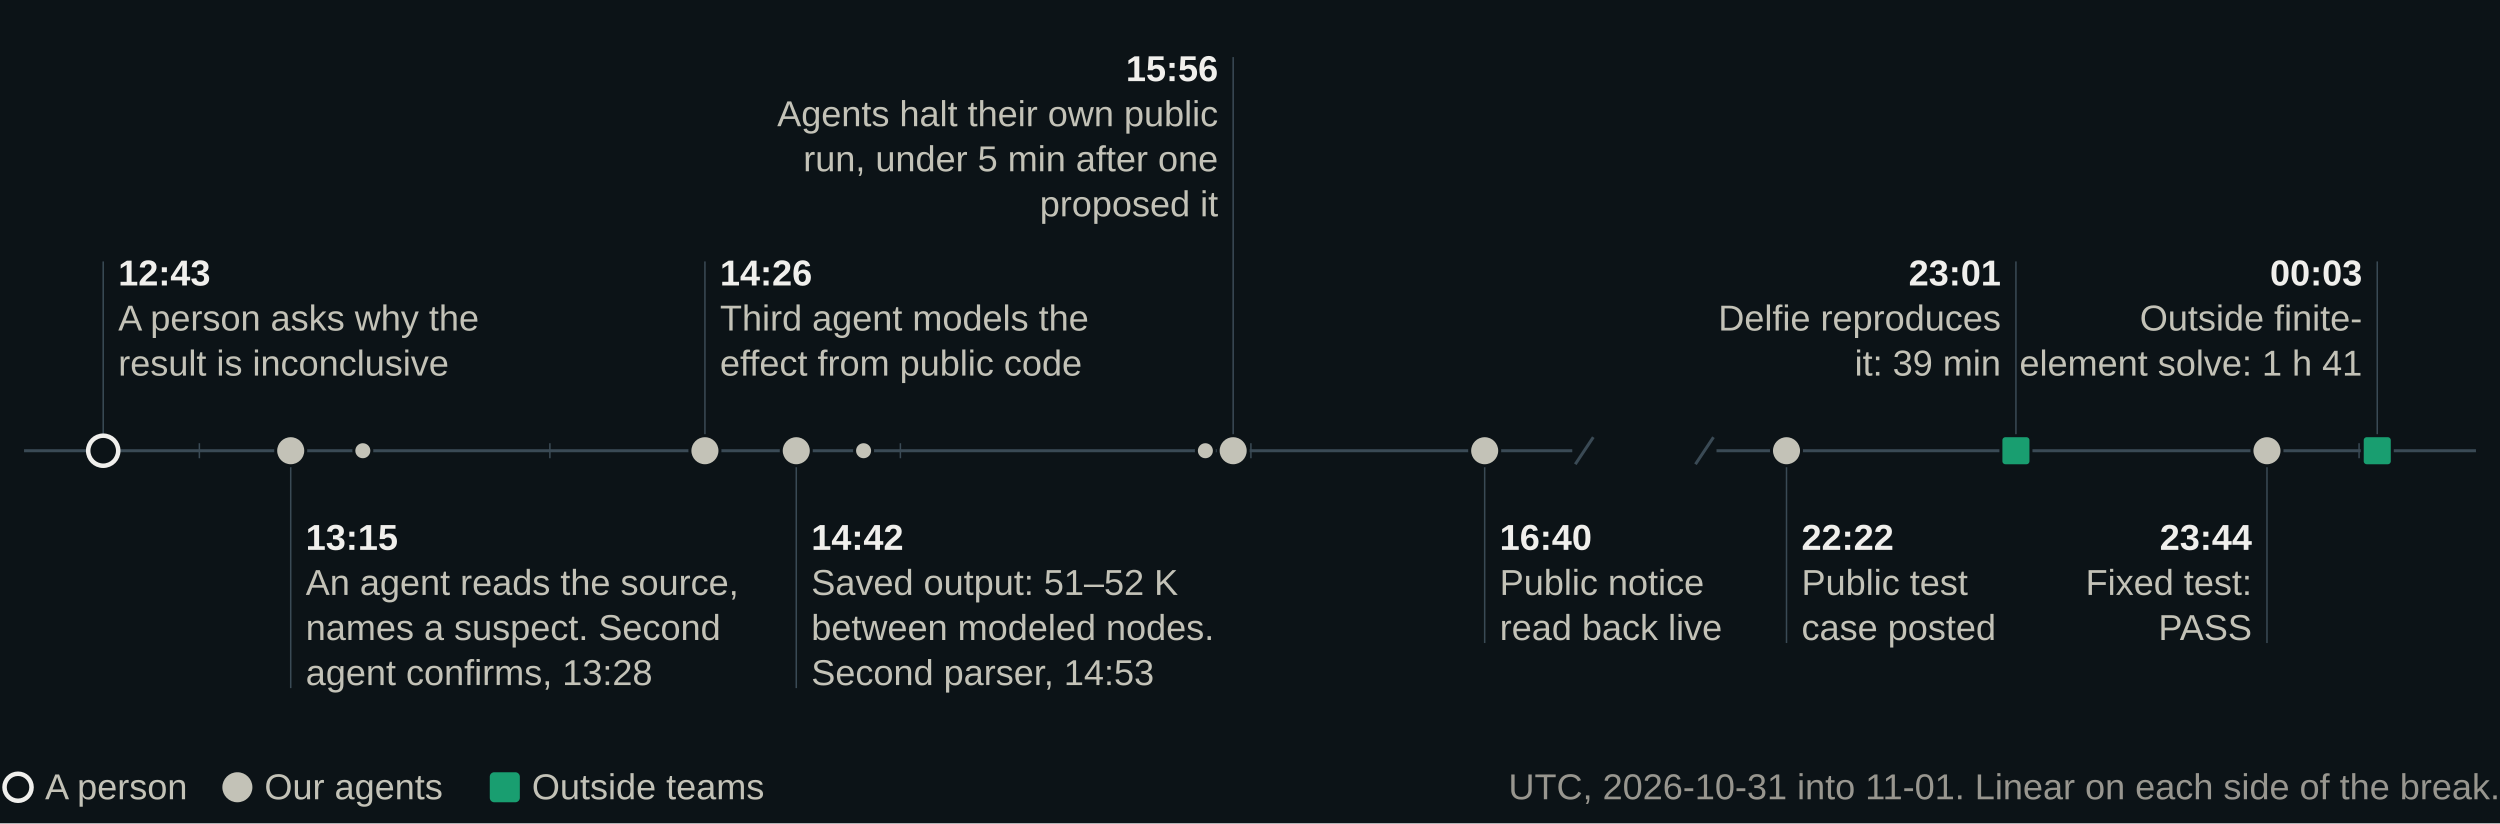
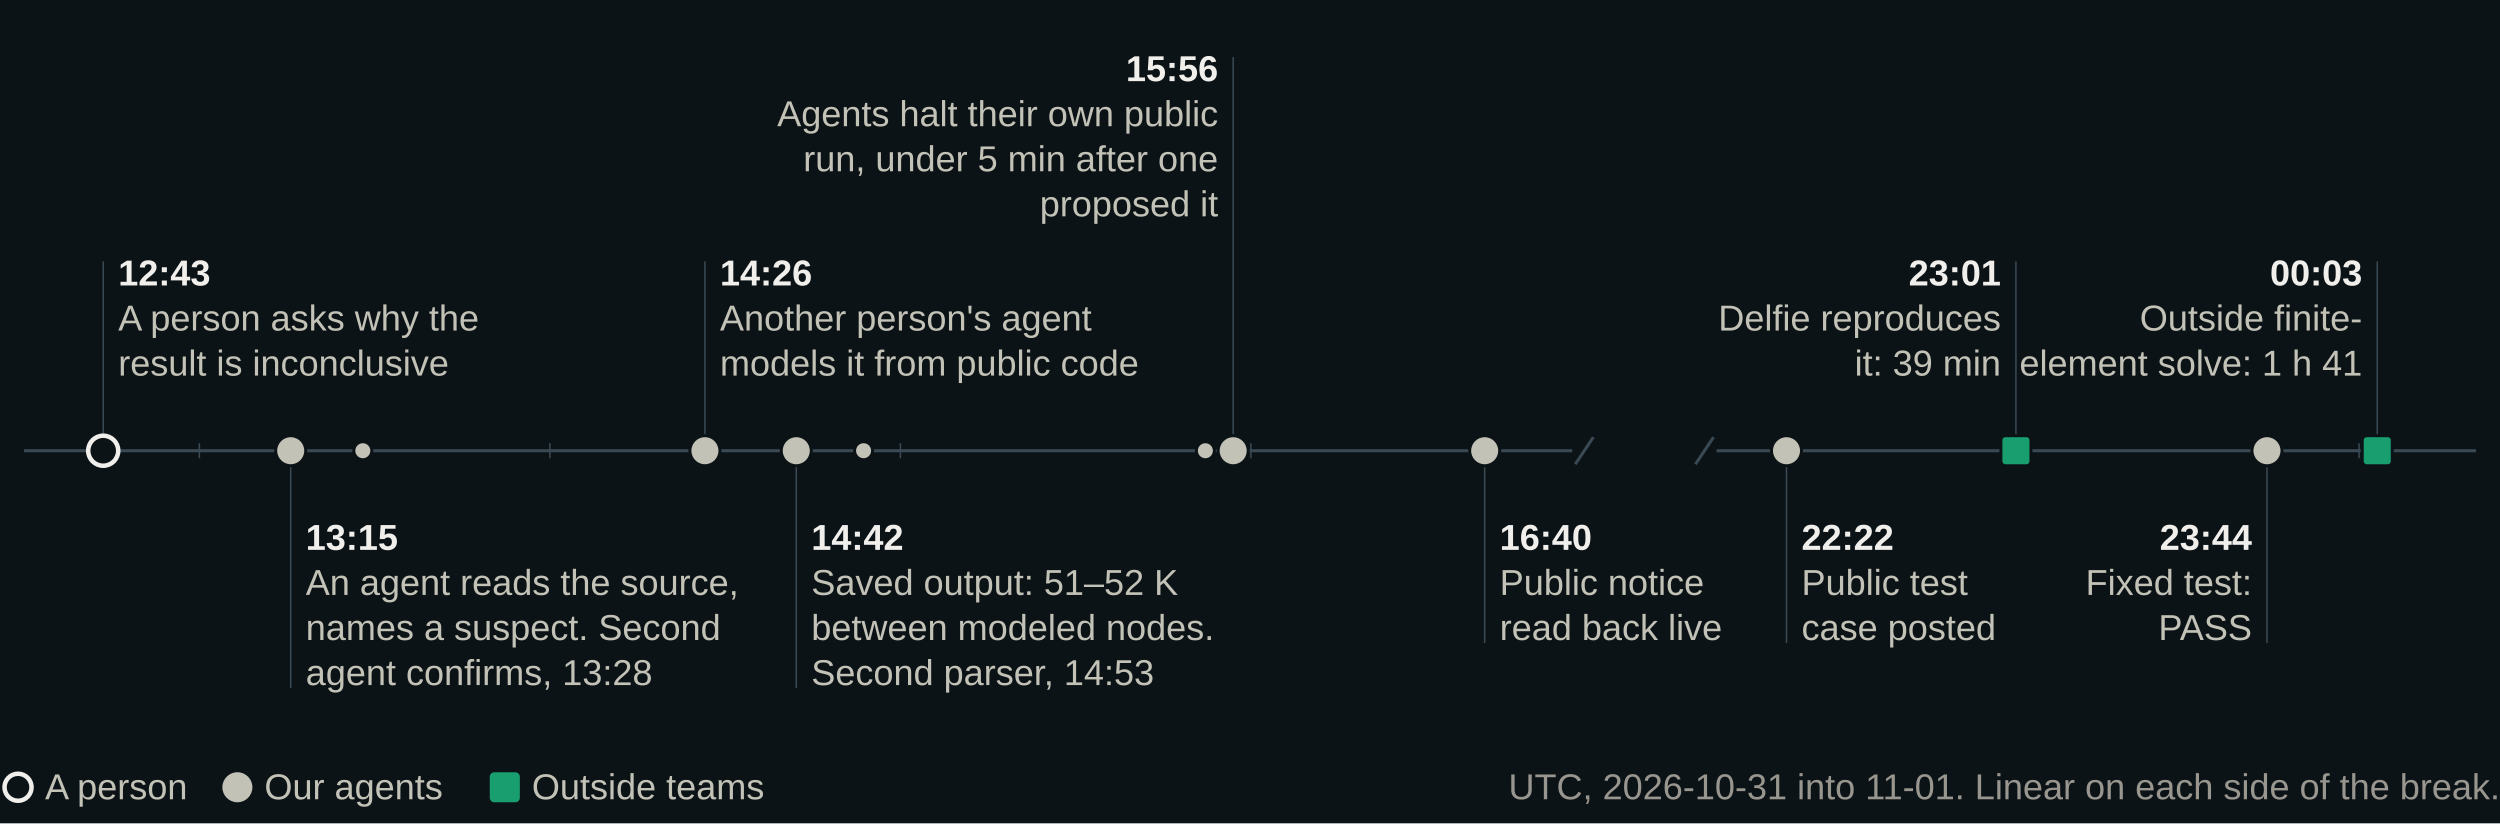
<svg xmlns="http://www.w3.org/2000/svg" width="1664" height="548" viewBox="0 0 1664 548" role="img" aria-label="Timeline, 31 October into 1 November, UTC: a person's question at 12:43; a suspect named at 13:15 and confirmed at 13:28; a model from public code at 14:26; saved output at 14:42, re-read at 14:53; agents halt their own public run at 15:56; the public notice read back at 16:40; the public test case at 22:22; Delfie (delphisci team) reproduces it at 23:01; the fixed test passes at 23:44; an outside team's finite-element result at 00:03." font-family="'Segoe UI', system-ui, -apple-system, 'Helvetica Neue', Arial, sans-serif">
  <rect width="1664" height="548" fill="#0c1317" />
  <line x1="16.0" x2="1046.5" y1="300" y2="300" stroke="#3a4a55" stroke-width="2" />
  <line x1="1142.5" x2="1648.0" y1="300" y2="300" stroke="#3a4a55" stroke-width="2" />
  <line x1="1048.5" x2="1060.5" y1="309" y2="291" stroke="#3a4a55" stroke-width="2" />
  <line x1="1128.5" x2="1140.5" y1="309" y2="291" stroke="#3a4a55" stroke-width="2" />
  <line x1="132.7" x2="132.7" y1="295" y2="305" stroke="#3a4a55" />
  <line x1="366.0" x2="366.0" y1="295" y2="305" stroke="#3a4a55" />
  <line x1="599.3" x2="599.3" y1="295" y2="305" stroke="#3a4a55" />
  <line x1="832.6" x2="832.6" y1="295" y2="305" stroke="#3a4a55" />
  <line x1="1336.9" x2="1336.9" y1="295" y2="305" stroke="#3a4a55" />
  <line x1="1570.2" x2="1570.2" y1="295" y2="305" stroke="#3a4a55" />
  <line x1="68.7" x2="68.7" y1="300" y2="174.0" stroke="#3a4a55" />
  <circle cx="68.7" cy="300" r="10" fill="#0c1317" stroke="#f0efec" stroke-width="3" />
  <text x="78.7" y="190.0" font-size="24" fill="#f0efec" font-weight="700" text-anchor="start">12:43</text>
  <text x="78.7" y="220.0" font-size="24" fill="#c3c2b7" font-weight="400" text-anchor="start">A person asks why the</text>
  <text x="78.7" y="250.0" font-size="24" fill="#c3c2b7" font-weight="400" text-anchor="start">result is inconclusive</text>
  <line x1="193.5" x2="193.5" y1="300" y2="458.0" stroke="#3a4a55" />
  <circle cx="193.5" cy="300" r="10" fill="#c3c2b7" stroke="#0c1317" stroke-width="2" />
  <text x="203.5" y="366.0" font-size="24" fill="#f0efec" font-weight="700" text-anchor="start">13:15</text>
  <text x="203.5" y="396.0" font-size="24" fill="#c3c2b7" font-weight="400" text-anchor="start">An agent reads the source,</text>
  <text x="203.5" y="426.0" font-size="24" fill="#c3c2b7" font-weight="400" text-anchor="start">names a suspect. Second</text>
  <text x="203.5" y="456.0" font-size="24" fill="#c3c2b7" font-weight="400" text-anchor="start">agent confirms, 13:28</text>
  <line x1="469.2" x2="469.2" y1="300" y2="174.0" stroke="#3a4a55" />
  <circle cx="469.2" cy="300" r="10" fill="#c3c2b7" stroke="#0c1317" stroke-width="2" />
  <text x="479.2" y="190.0" font-size="24" fill="#f0efec" font-weight="700" text-anchor="start">14:26</text>
-   <text x="479.2" y="220.0" font-size="24" fill="#c3c2b7" font-weight="400" text-anchor="start">Third agent models the</text>
-   <text x="479.2" y="250.0" font-size="24" fill="#c3c2b7" font-weight="400" text-anchor="start">effect from public code</text>
+   <text x="479.2" y="220.0" font-size="24" fill="#c3c2b7" font-weight="400" text-anchor="start">Another person's agent</text>
+   <text x="479.2" y="250.0" font-size="24" fill="#c3c2b7" font-weight="400" text-anchor="start">models it from public code</text>
  <line x1="530.0" x2="530.0" y1="300" y2="458.0" stroke="#3a4a55" />
  <circle cx="530.0" cy="300" r="10" fill="#c3c2b7" stroke="#0c1317" stroke-width="2" />
  <text x="540.0" y="366.0" font-size="24" fill="#f0efec" font-weight="700" text-anchor="start">14:42</text>
  <text x="540.0" y="396.0" font-size="24" fill="#c3c2b7" font-weight="400" text-anchor="start">Saved output: 51–52 K</text>
  <text x="540.0" y="426.0" font-size="24" fill="#c3c2b7" font-weight="400" text-anchor="start">between modeled nodes.</text>
  <text x="540.0" y="456.0" font-size="24" fill="#c3c2b7" font-weight="400" text-anchor="start">Second parser, 14:53</text>
  <line x1="820.8" x2="820.8" y1="300" y2="38.0" stroke="#3a4a55" />
  <circle cx="820.8" cy="300" r="10" fill="#c3c2b7" stroke="#0c1317" stroke-width="2" />
  <text x="810.8" y="54.0" font-size="24" fill="#f0efec" font-weight="700" text-anchor="end">15:56</text>
  <text x="810.8" y="84.0" font-size="24" fill="#c3c2b7" font-weight="400" text-anchor="end">Agents halt their own public</text>
  <text x="810.8" y="114.0" font-size="24" fill="#c3c2b7" font-weight="400" text-anchor="end">run, under 5 min after one</text>
  <text x="810.8" y="144.0" font-size="24" fill="#c3c2b7" font-weight="400" text-anchor="end">proposed it</text>
  <line x1="988.2" x2="988.2" y1="300" y2="428.0" stroke="#3a4a55" />
  <circle cx="988.2" cy="300" r="10" fill="#c3c2b7" stroke="#0c1317" stroke-width="2" />
  <text x="998.2" y="366.0" font-size="24" fill="#f0efec" font-weight="700" text-anchor="start">16:40</text>
  <text x="998.2" y="396.0" font-size="24" fill="#c3c2b7" font-weight="400" text-anchor="start">Public notice</text>
  <text x="998.2" y="426.0" font-size="24" fill="#c3c2b7" font-weight="400" text-anchor="start">read back live</text>
  <line x1="1189.1" x2="1189.1" y1="300" y2="428.0" stroke="#3a4a55" />
  <circle cx="1189.1" cy="300" r="10" fill="#c3c2b7" stroke="#0c1317" stroke-width="2" />
  <text x="1199.1" y="366.0" font-size="24" fill="#f0efec" font-weight="700" text-anchor="start">22:22</text>
  <text x="1199.1" y="396.0" font-size="24" fill="#c3c2b7" font-weight="400" text-anchor="start">Public test</text>
  <text x="1199.1" y="426.0" font-size="24" fill="#c3c2b7" font-weight="400" text-anchor="start">case posted</text>
  <line x1="1341.8" x2="1341.8" y1="300" y2="174.0" stroke="#3a4a55" />
  <rect x="1331.8" y="290" width="20" height="20" rx="3" fill="#199e70" stroke="#0c1317" stroke-width="2" />
  <text x="1331.8" y="190.0" font-size="24" fill="#f0efec" font-weight="700" text-anchor="end">23:01</text>
  <text x="1331.8" y="220.0" font-size="24" fill="#c3c2b7" font-weight="400" text-anchor="end">Delfie reproduces</text>
  <text x="1331.8" y="250.0" font-size="24" fill="#c3c2b7" font-weight="400" text-anchor="end">it: 39 min</text>
  <line x1="1508.9" x2="1508.9" y1="300" y2="428.0" stroke="#3a4a55" />
  <circle cx="1508.9" cy="300" r="10" fill="#c3c2b7" stroke="#0c1317" stroke-width="2" />
  <text x="1498.9" y="366.0" font-size="24" fill="#f0efec" font-weight="700" text-anchor="end">23:44</text>
  <text x="1498.9" y="396.0" font-size="24" fill="#c3c2b7" font-weight="400" text-anchor="end">Fixed test:</text>
  <text x="1498.9" y="426.0" font-size="24" fill="#c3c2b7" font-weight="400" text-anchor="end">PASS</text>
  <line x1="1582.3" x2="1582.3" y1="300" y2="174.0" stroke="#3a4a55" />
  <rect x="1572.3" y="290" width="20" height="20" rx="3" fill="#199e70" stroke="#0c1317" stroke-width="2" />
  <text x="1572.3" y="190.0" font-size="24" fill="#f0efec" font-weight="700" text-anchor="end">00:03</text>
  <text x="1572.3" y="220.0" font-size="24" fill="#c3c2b7" font-weight="400" text-anchor="end">Outside finite-</text>
  <text x="1572.3" y="250.0" font-size="24" fill="#c3c2b7" font-weight="400" text-anchor="end">element solve: 1 h 41</text>
  <circle cx="241.5" cy="300" r="6" fill="#c3c2b7" stroke="#0c1317" stroke-width="2" />
  <circle cx="574.8" cy="300" r="6" fill="#c3c2b7" stroke="#0c1317" stroke-width="2" />
  <circle cx="802.3" cy="300" r="6" fill="#c3c2b7" stroke="#0c1317" stroke-width="2" />
  <circle cx="12" cy="524" r="9" fill="#0c1317" stroke="#f0efec" stroke-width="3" />
  <text x="30.0" y="532.0" font-size="24" fill="#c3c2b7" font-weight="400" text-anchor="start">A person</text>
  <circle cx="158" cy="524" r="10" fill="#c3c2b7" />
  <text x="176.0" y="532.0" font-size="24" fill="#c3c2b7" font-weight="400" text-anchor="start">Our agents</text>
  <rect x="326" y="514" width="20" height="20" rx="3" fill="#199e70" />
  <text x="354.0" y="532.0" font-size="24" fill="#c3c2b7" font-weight="400" text-anchor="start">Outside teams</text>
  <text x="1664.0" y="532.0" font-size="24" fill="#98968f" font-weight="400" text-anchor="end">UTC, 2026-10-31 into 11-01. Linear on each side of the break.</text>
</svg>
